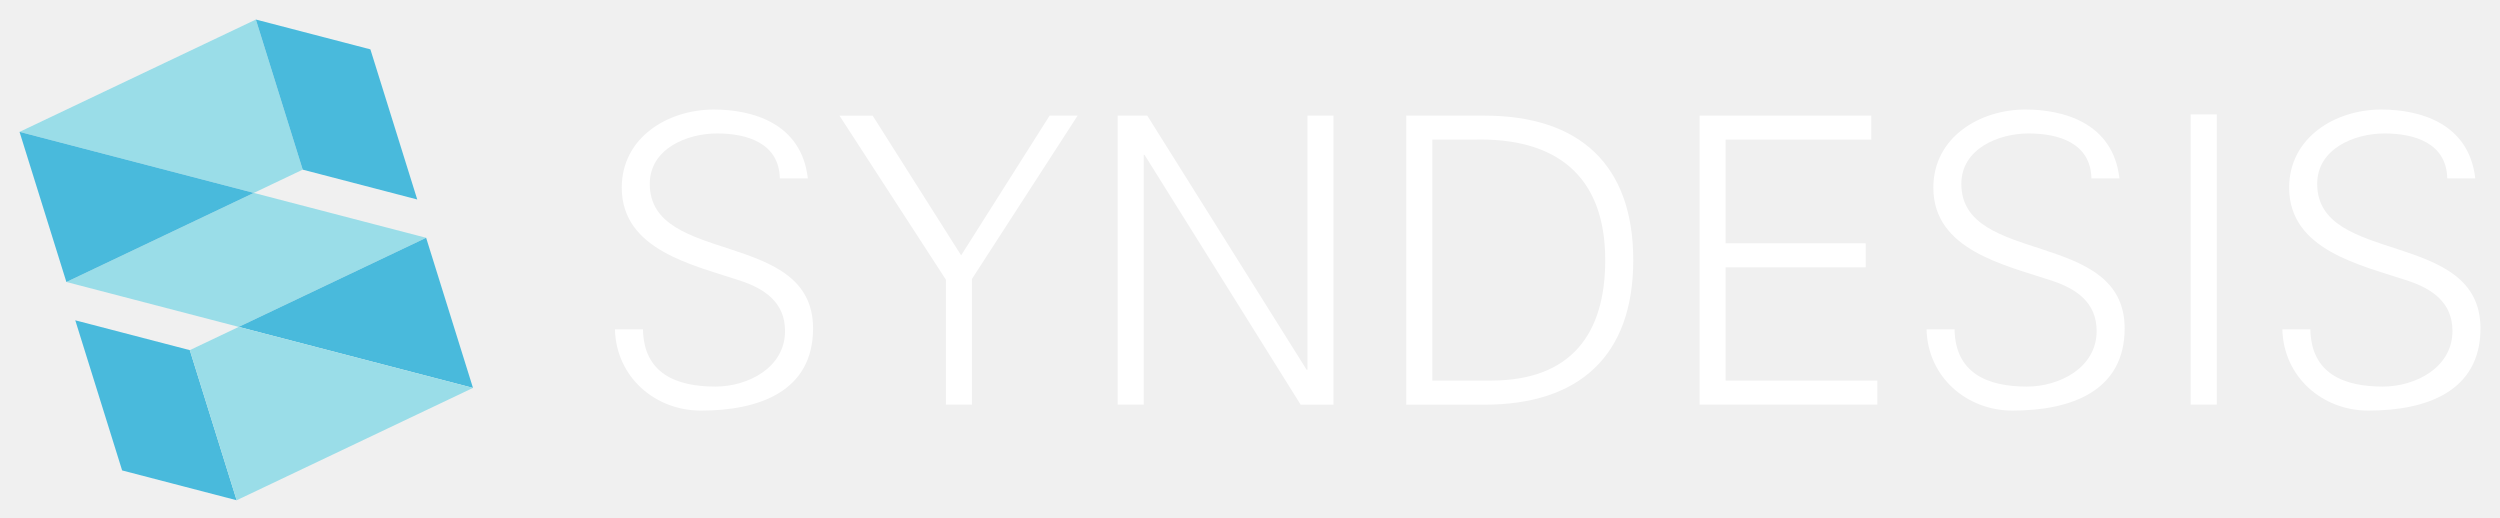
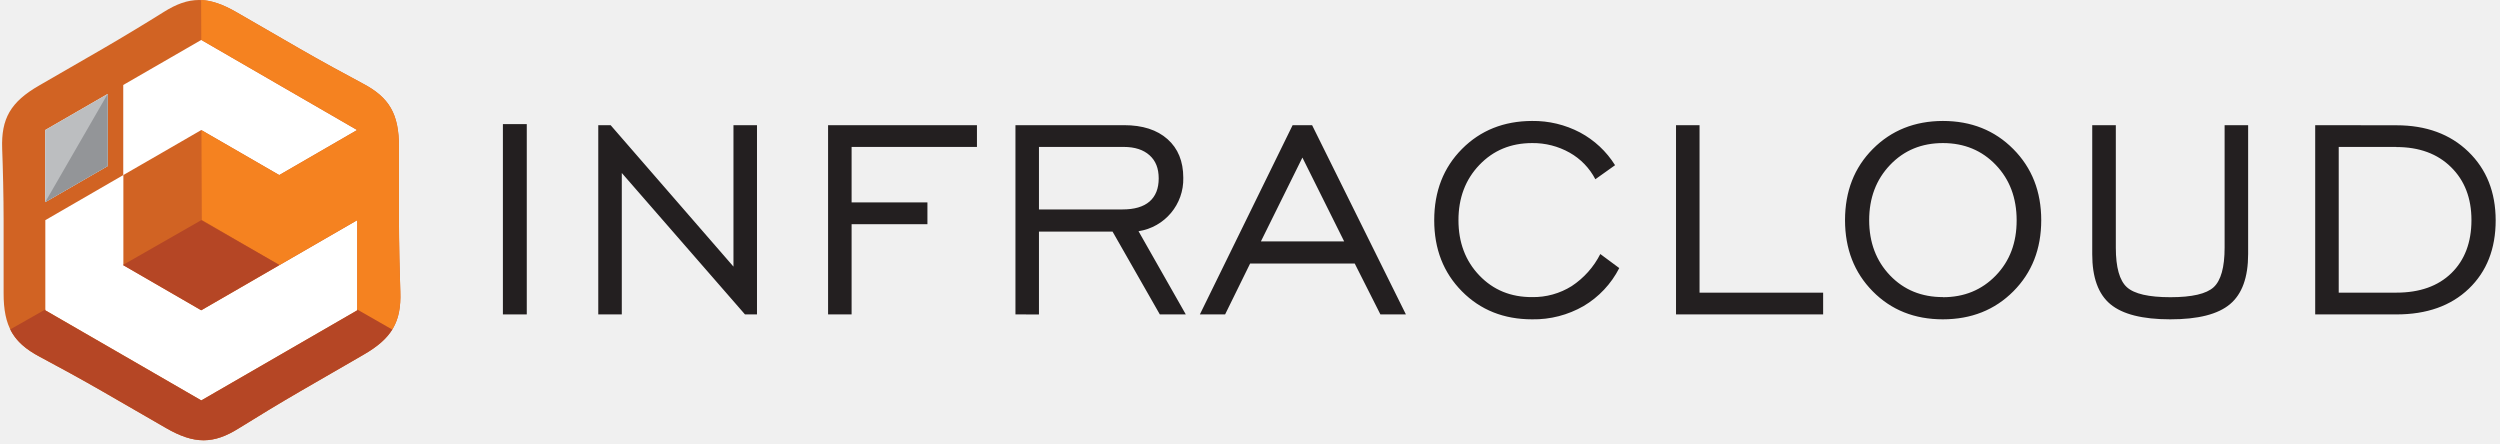
- <svg xmlns="http://www.w3.org/2000/svg" id="artwork" viewBox="0 0 1280 265">
-   <defs>
-     <style>.cls-1{fill:#9adde8;}.cls-2{fill:#49badc;}.cls-3{fill:#fff;}</style>
-   </defs>
-   <polygon class="cls-1" points="129.95 98.77 33.99 144.38 122.22 167.37 218.18 121.75 129.95 98.77" />
-   <polygon class="cls-2" points="218.18 121.75 218.18 121.75 122.22 167.37 242.17 198.61 218.18 121.75" />
-   <polygon class="cls-1" points="154.99 86.86 131 10 10 67.52 129.95 98.77 154.99 86.86" />
-   <polygon class="cls-2" points="33.99 144.38 129.95 98.77 10 67.52 10 67.52 33.99 144.38" />
-   <polygon class="cls-2" points="189.64 25.27 131 10 154.99 86.86 213.63 102.14 189.64 25.27" />
-   <polygon class="cls-2" points="38.54 164 62.53 240.86 121.17 256.13 121.17 256.13 97.18 179.27 97.18 179.27 38.54 164" />
-   <polygon class="cls-1" points="242.17 198.61 122.22 167.37 97.18 179.27 121.17 256.13 242.17 198.61" />
-   <path class="cls-3" d="M358.91,210.23c-23.57,0-43.44-17.22-44.06-41.6H329.2c.41,22.74,17.21,29.3,37.09,29.3,16.6,0,35.65-9.63,35.65-28.48,0-14.76-10.65-21.73-23.15-25.82-24-8-60.45-15.58-60.45-47.55,0-25.82,23.77-40,47.13-40,19.47,0,44.88,6.77,48.15,35.25H399.28c-.41-18.24-17-23-32.17-23-15.37,0-34.43,7.79-34.43,25.82,0,42,83.61,23,83.61,74C416.29,200.39,388.62,210.23,358.91,210.23Z" />
-   <path class="cls-3" d="M484.32,143.22l-54.51-84h17l45.29,71.52L537.4,59.2h14.34l-54.1,83.61v64.34H484.32Z" />
-   <path class="cls-3" d="M572.24,59.2H587.4L669,189.32h.41V59.2h13.32v148h-16.8L586,79.28h-.41V207.15H572.24Z" />
-   <path class="cls-3" d="M760,59.2c48.56,0,76.23,25,76.23,74s-27.67,74-76.23,74H720V59.2Zm3.27,135.66c41.6,0,58.61-24.39,58.61-61.69,0-43.64-25.61-62.91-67.62-61.68h-20.9V194.86Z" />
-   <path class="cls-3" d="M870.19,207.15V59.2H958.1V71.49H883.51v53.08h71.73v12.29H883.51v58h77.67v12.29Z" />
-   <path class="cls-3" d="M1030.44,210.23c-23.56,0-43.44-17.22-44.05-41.6h14.34c.41,22.74,17.21,29.3,37.09,29.3,16.6,0,35.66-9.63,35.66-28.48,0-14.76-10.66-21.73-23.16-25.82-24-8-60.45-15.58-60.45-47.55,0-25.82,23.77-40,47.13-40,19.47,0,44.88,6.77,48.16,35.25h-14.35c-.41-18.24-17-23-32.17-23-15.37,0-34.43,7.79-34.43,25.82,0,42,83.61,23,83.61,74C1087.82,200.39,1060.16,210.23,1030.44,210.23Z" />
-   <path class="cls-3" d="M1121.63,207.15V58.58H1135V207.15Z" />
-   <path class="cls-3" d="M1212.62,210.23c-23.56,0-43.44-17.22-44.06-41.6h14.35c.41,22.74,17.21,29.3,37.09,29.3,16.6,0,35.66-9.63,35.66-28.48,0-14.76-10.66-21.73-23.16-25.82-24-8-60.45-15.58-60.45-47.55,0-25.82,23.77-40,47.13-40,19.47,0,44.88,6.77,48.16,35.25H1253c-.41-18.24-17-23-32.17-23-15.37,0-34.43,7.79-34.43,25.82,0,42,83.61,23,83.61,74C1270,200.39,1242.34,210.23,1212.62,210.23Z" />
+ <svg xmlns="http://www.w3.org/2000/svg" width="231" height="41" fill="none" viewBox="0 0 231 41">
+   <path fill="#fff" fill-rule="evenodd" d="M18.6.826l8.45 4.88 8.45 4.878v19.514l-8.45 4.878-8.45 4.88-8.45-4.88-8.45-4.878V10.584l8.45-4.878L18.6.826z" clip-rule="evenodd" />
+   <path fill="#D16323" fill-rule="evenodd" d="M21.898 1.154l5.834 3.37c1.774 1.022 4.314 2.414 5.8 3.2 2.42 1.276 3.344 2.788 3.332 5.876v6.738c0 2.048.066 4.942.126 6.618.1 2.742-.742 4.294-3.424 5.83l-5.834 3.374c-1.774 1.024-4.248 2.528-5.67 3.418-2.324 1.456-4.09 1.504-6.76-.05L9.466 36.16c-1.774-1.024-4.314-2.416-5.8-3.2-2.42-1.286-3.342-2.79-3.332-5.882v-6.736c0-2.05-.066-4.942-.134-6.62-.092-2.742.75-4.294 3.432-5.83l5.834-3.368c1.774-1.026 4.248-2.524 5.67-3.42 2.326-1.456 4.09-1.504 6.762.05zM18.6 3.688l-7.212 4.164v8.326L15 14.096l3.6-2.082 3.6 2.082 3.6 2.082 7.2-4.164-7.2-4.162-7.2-4.164zM4.178 18.676l5.768-3.33V8.684l-5.768 3.33v6.662zm7.21-2.498l-7.2 4.164v8.326l7.21 4.162L18.6 37l7.21-4.164 7.2-4.162v-8.332l-7.2 4.162-3.6 2.082-3.61 2.082-3.6-2.082-3.6-2.082v-8.326h-.012z" clip-rule="evenodd" />
+   <path fill="#F58220" fill-rule="evenodd" d="M21.898 1.154l5.834 3.368c1.774 1.024 4.314 2.416 5.8 3.2 2.42 1.278 3.344 2.79 3.332 5.878v6.738c0 2.048.066 4.942.126 6.618.054 1.476-.166 2.6-.8 3.576l-3.2-1.858h.018v-8.332l-7.2 4.154-7.16-4.172-.034-8.29 3.586 2.062 3.6 2.082 7.2-4.164-7.2-4.162-7.2-4.164L18.584 0c1.016.048 2.06.426 3.314 1.154z" clip-rule="evenodd" />
+   <path fill="#B54625" fill-rule="evenodd" d="M36.254 30.44c-.538.874-1.4 1.614-2.688 2.35l-5.834 3.37c-1.774 1.024-4.248 2.528-5.67 3.418-2.324 1.456-4.09 1.504-6.76-.05L9.466 36.16c-1.774-1.024-4.314-2.416-5.8-3.2-1.324-.702-2.2-1.47-2.722-2.524L4.178 28.6v.078l7.21 4.162L18.6 37l7.21-4.164 7.2-4.162V28.6l3.234 1.85.01-.01zM18.6 20.342l-7.212 4.124v.038l3.6 2.082 3.6 2.082 3.6-2.082 3.6-2.082.034-.02-7.222-4.142z" clip-rule="evenodd" />
+   <path fill="#BCBEC0" fill-rule="evenodd" d="M4.178 18.676l5.768-3.33V8.684l-5.768 3.33v6.662z" clip-rule="evenodd" />
+   <path fill="#939598" fill-rule="evenodd" d="M4.178 18.676l5.768-3.33V8.684l-5.768 9.992z" clip-rule="evenodd" />
+   <path fill="#231F20" d="M46.468 11.468H48.674V29.052H46.468z" />
+   <path fill="#231F20" fill-rule="evenodd" d="M55.28 29.052V11.566h1.142l11.35 13.068V11.566h2.174v17.486h-1.11L57.454 15.984v13.068H55.28zM76.514 29.052V11.566H90.27v2.01H78.688v5.126h7.006v2.012h-7.006v8.338h-2.174zM96 19.352h7.722c1.098 0 1.932-.244 2.494-.73.562-.486.848-1.2.848-2.136 0-.936-.28-1.634-.848-2.142s-1.358-.768-2.386-.768H96v5.776zm-2.172 9.7V11.566h10.036c1.708 0 3.047.43 4.016 1.292.969.861 1.455 2.05 1.456 3.568.061 2.453-1.711 4.568-4.136 4.938l4.368 7.688h-2.4L102.8 21.4H96v7.656l-2.172-.004zM116.508 22.304h7.692l-3.858-7.744-3.834 7.744zm-5.64 6.748l8.57-17.486h1.8l8.668 17.486h-2.356l-2.374-4.704h-9.664l-2.312 4.704h-2.332zM147.868 23.472l1.752 1.298c-.744 1.46-1.888 2.677-3.298 3.51-1.444.83-3.086 1.255-4.752 1.226-2.619 0-4.782-.863-6.49-2.59-1.708-1.727-2.561-3.917-2.558-6.57 0-2.667.855-4.86 2.564-6.58 1.709-1.72 3.869-2.583 6.478-2.59 1.54-.02 3.06.345 4.424 1.06 1.328.708 2.446 1.752 3.244 3.028l-1.822 1.298c-.535-1.032-1.361-1.886-2.374-2.456-1.057-.595-2.253-.9-3.466-.886-1.964 0-3.59.674-4.878 2.022-1.288 1.348-1.931 3.05-1.93 5.104 0 2.06.643 3.762 1.93 5.106 1.287 1.344 2.913 2.01 4.878 2 1.291.022 2.56-.33 3.654-1.016 1.125-.74 2.037-1.762 2.644-2.964zM154.864 29.052V11.566h2.174v15.476h11.42v2.01h-13.594zM179.526 27.462c1.963 0 3.59-.667 4.882-2 1.292-1.333 1.935-3.035 1.93-5.106 0-2.064-.642-3.774-1.924-5.114-1.282-1.34-2.914-2.022-4.888-2.022-1.974 0-3.6.676-4.884 2.022-1.284 1.346-1.93 3.05-1.93 5.104 0 2.054.644 3.764 1.93 5.106s2.92 2 4.884 2v.01zm0 2.044c-2.623 0-4.785-.863-6.488-2.59-1.703-1.727-2.555-3.917-2.558-6.57 0-2.667.856-4.86 2.568-6.58 1.712-1.72 3.869-2.583 6.472-2.59 2.619 0 4.789.867 6.51 2.6s2.581 3.923 2.58 6.57c0 2.656-.858 4.846-2.574 6.57-1.716 1.724-3.888 2.587-6.516 2.59h.006zM195.502 11.566v11.322c0 1.812.341 3.029 1.022 3.65.682.616 2.018.924 4.018.924s3.33-.308 4-.924c.67-.616 1.012-1.838 1.012-3.65V11.566h2.174v11.906c0 2.152-.558 3.697-1.676 4.634-1.117.937-2.959 1.404-5.526 1.4-2.564 0-4.406-.467-5.528-1.4-1.121-.933-1.68-2.478-1.676-4.634V11.566h2.18zM221.424 13.576h-5.326V27.04h5.326c2.152 0 3.85-.6 5.082-1.8 1.232-1.2 1.856-2.844 1.856-4.904 0-2.028-.63-3.66-1.888-4.894-1.254-1.238-2.942-1.856-5.05-1.856v-.01zm0-2c2.752 0 4.968.813 6.65 2.438 1.681 1.625 2.523 3.74 2.526 6.344 0 2.628-.828 4.735-2.482 6.32-1.655 1.585-3.886 2.377-6.694 2.374h-7.5V11.566l7.5.01z" clip-rule="evenodd" />
</svg>
